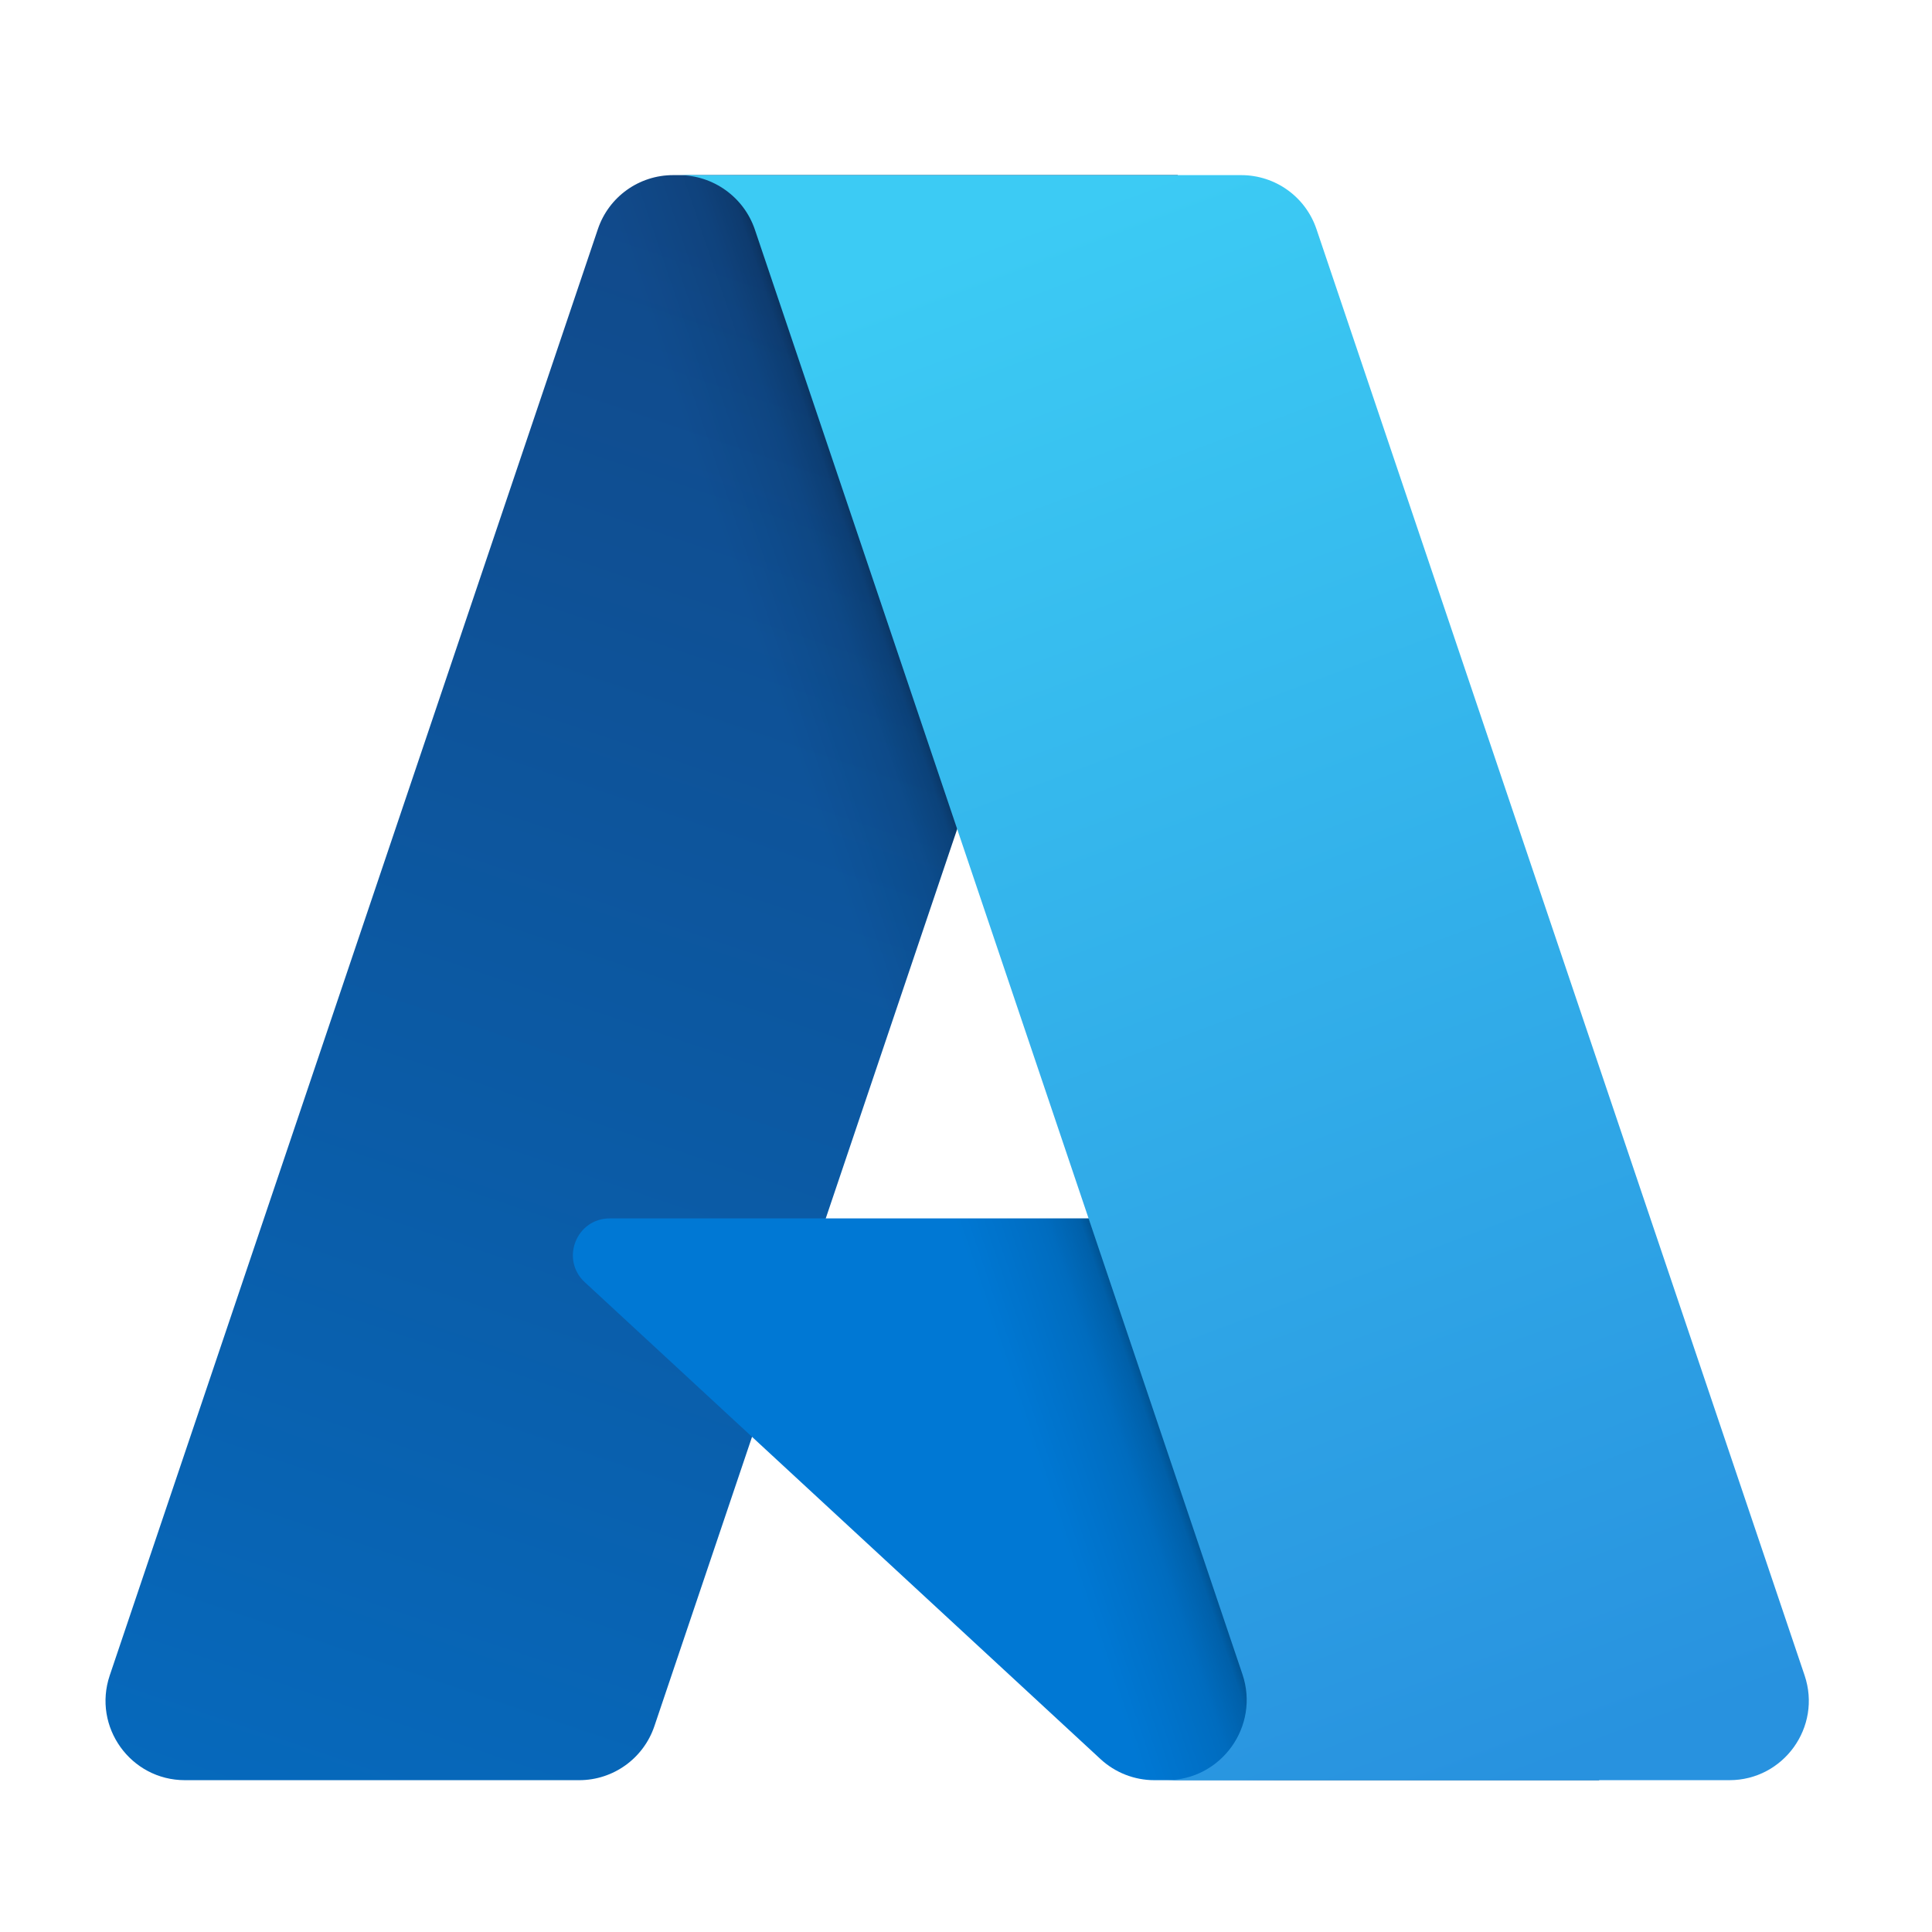
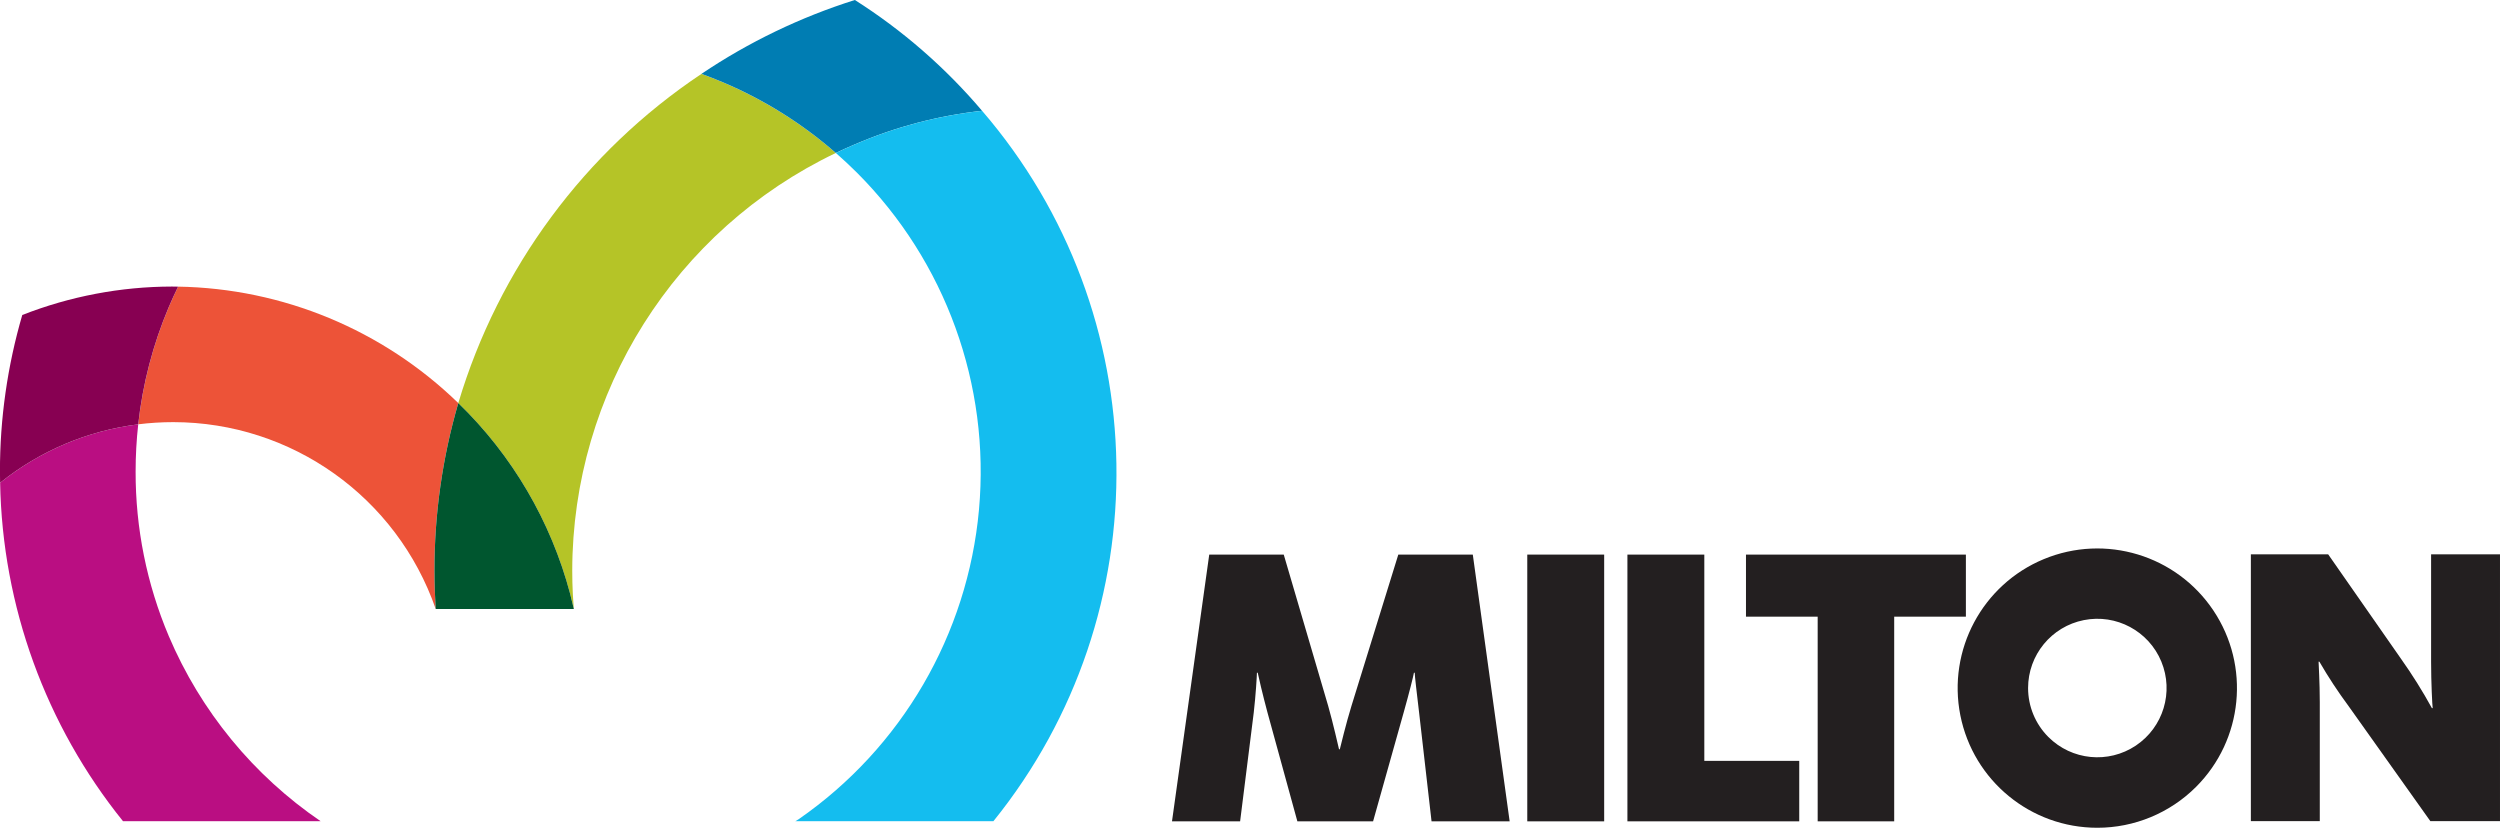
- <svg xmlns="http://www.w3.org/2000/svg" width="100%" height="100%" viewBox="0 0 65 65" fill="none">
-   <path d="M20.115 7.708C20.481 6.622 21.499 5.892 22.645 5.892H39.628L22.016 58.075C21.649 59.161 20.632 59.892 19.486 59.892H6.222C4.395 59.892 3.108 58.098 3.692 56.368L20.115 7.708Z" fill="url(#paint0_linear_2532_530598)" />
-   <path d="M47.224 40.992H20.514C19.388 40.992 18.847 42.374 19.674 43.138L37.025 59.182C37.519 59.639 38.166 59.892 38.838 59.892H53.803L47.224 40.992Z" fill="#0078D4" />
-   <path d="M22.645 5.892C21.499 5.892 20.481 6.622 20.115 7.708L3.692 56.368C3.108 58.098 4.395 59.892 6.222 59.892H19.486C20.631 59.892 21.649 59.161 22.016 58.075L25.283 48.394L36.834 59.174C37.328 59.635 37.979 59.892 38.655 59.892H53.803L47.224 40.992H27.781L39.628 5.892H22.645Z" fill="url(#paint1_linear_2532_530598)" />
-   <path d="M44.291 7.708C43.925 6.622 42.907 5.892 41.761 5.892H22.753H22.84C23.998 5.892 25.027 6.631 25.398 7.728L41.8 56.328C42.391 58.078 41.089 59.892 39.242 59.892H38.953H58.184C60.01 59.892 61.298 58.098 60.714 56.368L44.291 7.708Z" fill="url(#paint2_linear_2532_530598)" />
+ <svg xmlns="http://www.w3.org/2000/svg" width="287.617" height="95.231" viewBox="0 0 287.617 95.231">
  <defs>
-     <linearGradient id="paint0_linear_2532_530598" x1="22.551" y1="7.761" x2="4.939" y2="59.79" gradientUnits="userSpaceOnUse">
-       <stop stop-color="#114A8B" />
-       <stop offset="1" stop-color="#0669BC" />
-     </linearGradient>
-     <linearGradient id="paint1_linear_2532_530598" x1="36.622" y1="40.997" x2="32.551" y2="42.374" gradientUnits="userSpaceOnUse">
-       <stop stop-opacity="0.3" />
-       <stop offset="0.071" stop-opacity="0.2" />
-       <stop offset="0.321" stop-opacity="0.1" />
-       <stop offset="0.623" stop-opacity="0.05" />
-       <stop offset="1" stop-opacity="0" />
-     </linearGradient>
-     <linearGradient id="paint2_linear_2532_530598" x1="33.716" y1="7.761" x2="53.049" y2="59.267" gradientUnits="userSpaceOnUse">
-       <stop stop-color="#3CCBF4" />
-       <stop offset="1" stop-color="#2892DF" />
-     </linearGradient>
+     <clipPath id="clip-path">
+       <rect id="Rectangle_764" data-name="Rectangle 764" width="287.617" height="95.232" fill="none" />
+     </clipPath>
  </defs>
+   <g id="Group_1183" data-name="Group 1183" transform="translate(-101 -22.87)">
+     <g id="Group_644" data-name="Group 644" transform="translate(0 -38.13)">
+       <g id="Group_643" data-name="Group 643" transform="translate(101 61)">
+         <g id="Group_642" data-name="Group 642" clip-path="url(#clip-path)">
+           <path id="Path_787" data-name="Path 787" d="M340.366,160.5l-.045-.045A47.367,47.367,0,0,0,308.133,147.1q-.568,1.164-1.075,2.36a48.023,48.023,0,0,0-3.513,13.479,32.659,32.659,0,0,1,4.032-.25,31.978,31.978,0,0,1,30.189,21.494c-.091-1.456-.144-2.923-.144-4.4a68.839,68.839,0,0,1,2.744-19.284" transform="translate(-287.64 -114.124)" fill="#ed5338" />
+           <path id="Path_788" data-name="Path 788" d="M357.849,129.6a69.369,69.369,0,0,0-27.961,37.833l-.013.045a47.48,47.48,0,0,1,12.866,21.943q.229.864.425,1.742c-.046-.579-.087-1.161-.115-1.742q-.065-1.324-.066-2.658a53.31,53.31,0,0,1,30.321-48.065l0,0a48.418,48.418,0,0,0-13.01-8.139c-.808-.343-1.624-.659-2.444-.955" transform="translate(-277.15 -121.098)" fill="#b5c427" />
+           <path id="Path_789" data-name="Path 789" d="M330.658,156.684a68.837,68.837,0,0,0-2.744,19.284c0,1.479.053,2.946.144,4.4h15.891q-.2-.879-.425-1.744a47.482,47.482,0,0,0-12.866-21.942" transform="translate(-277.932 -110.307)" fill="#00562f" />
+           <path id="Path_790" data-name="Path 790" d="M367.534,140.126a50.984,50.984,0,0,1,14.63-3.86,64.562,64.562,0,0,0-14.634-12.748,68.554,68.554,0,0,0-17.65,8.5q1.233.443,2.444.954a48.344,48.344,0,0,1,13.01,8.14l0,0,.007,0q1.082-.516,2.188-.986" transform="translate(-269.181 -123.519)" fill="#007db3" />
+           <path id="Path_791" data-name="Path 791" d="M306.323,204.091h22.733a48.944,48.944,0,0,1-17.473-21.3,48.3,48.3,0,0,1-3.815-18.92,49.434,49.434,0,0,1,.3-5.44,31.6,31.6,0,0,0-15.888,6.722,63.924,63.924,0,0,0,14.14,38.938" transform="translate(-292.166 -109.611)" fill="#ba0e82" />
+           <path id="Path_792" data-name="Path 792" d="M312.665,147.107l-.3-.007-.417-.006a47.407,47.407,0,0,0-17.214,3.272,64.2,64.2,0,0,0-2.569,18.019c0,.429.008.857.017,1.284a31.62,31.62,0,0,1,15.888-6.723,48.079,48.079,0,0,1,3.513-13.48q.508-1.2,1.077-2.359" transform="translate(-292.171 -114.127)" fill="#870052" />
+           <path id="Path_793" data-name="Path 793" d="M379.087,132.636a50.984,50.984,0,0,0-14.63,3.86q-1.108.468-2.187.986l-.008,0q1.256,1.1,2.444,2.282a48.656,48.656,0,0,1-6.728,74.378l-.373.221h22.788a63.819,63.819,0,0,0-1.306-81.731" transform="translate(-266.104 -119.887)" fill="#14bdef" />
+           <path id="Path_794" data-name="Path 794" d="M444.065,199.836V176.288h-8.249v-7.141h25.3v7.141h-8.248v23.547Z" transform="translate(-234.947 -105.342)" fill="#231f20" fill-rule="evenodd" />
+           <path id="Path_795" data-name="Path 795" d="M426.062,199.836V169.147h8.847v23.73H445.83v6.958Z" transform="translate(-238.833 -105.342)" fill="#231f20" fill-rule="evenodd" />
+           <rect id="Rectangle_763" data-name="Rectangle 763" width="8.847" height="30.689" transform="translate(175.708 63.804)" fill="#231f20" />
+           <path id="Path_796" data-name="Path 796" d="M388.593,199.836l4.285-30.689h8.572l5.114,17.418c.554,1.934,1.2,4.792,1.245,4.977h.092c.046-.185.737-3.043,1.337-4.977l5.391-17.418H423.2l4.24,30.689h-8.986l-1.429-12.487c-.276-2.3-.506-4.286-.506-4.609h-.092c-.046.323-.554,2.351-1.152,4.471l-3.548,12.626h-8.709l-3.455-12.58c-.508-1.889-1.061-4.24-1.107-4.517h-.092c0,.323-.137,2.628-.368,4.609l-1.566,12.487Z" transform="translate(-253.759 -105.342)" fill="#231f20" fill-rule="evenodd" />
+           <path id="Path_797" data-name="Path 797" d="M469.3,200.775a16.066,16.066,0,1,1,11.36-4.706,16.065,16.065,0,0,1-11.36,4.706m-5.633-10.444a7.967,7.967,0,1,0-2.332-5.633,7.966,7.966,0,0,0,2.332,5.633" transform="translate(-228.01 -105.543)" fill="#231f20" fill-rule="evenodd" />
+           <path id="Path_798" data-name="Path 798" d="M477.354,199.815V169.126h8.894l8.386,12.026a58.061,58.061,0,0,1,3.549,5.669h.091c-.046-.231-.185-2.9-.185-5.346V169.126h7.926v30.689H498l-9.4-13.224a54.507,54.507,0,0,1-3.363-5.115h-.092c0,.277.138,2.351.138,4.654v13.686Z" transform="translate(-218.399 -105.35)" fill="#231f20" fill-rule="evenodd" />
+         </g>
+       </g>
+     </g>
+   </g>
</svg>
